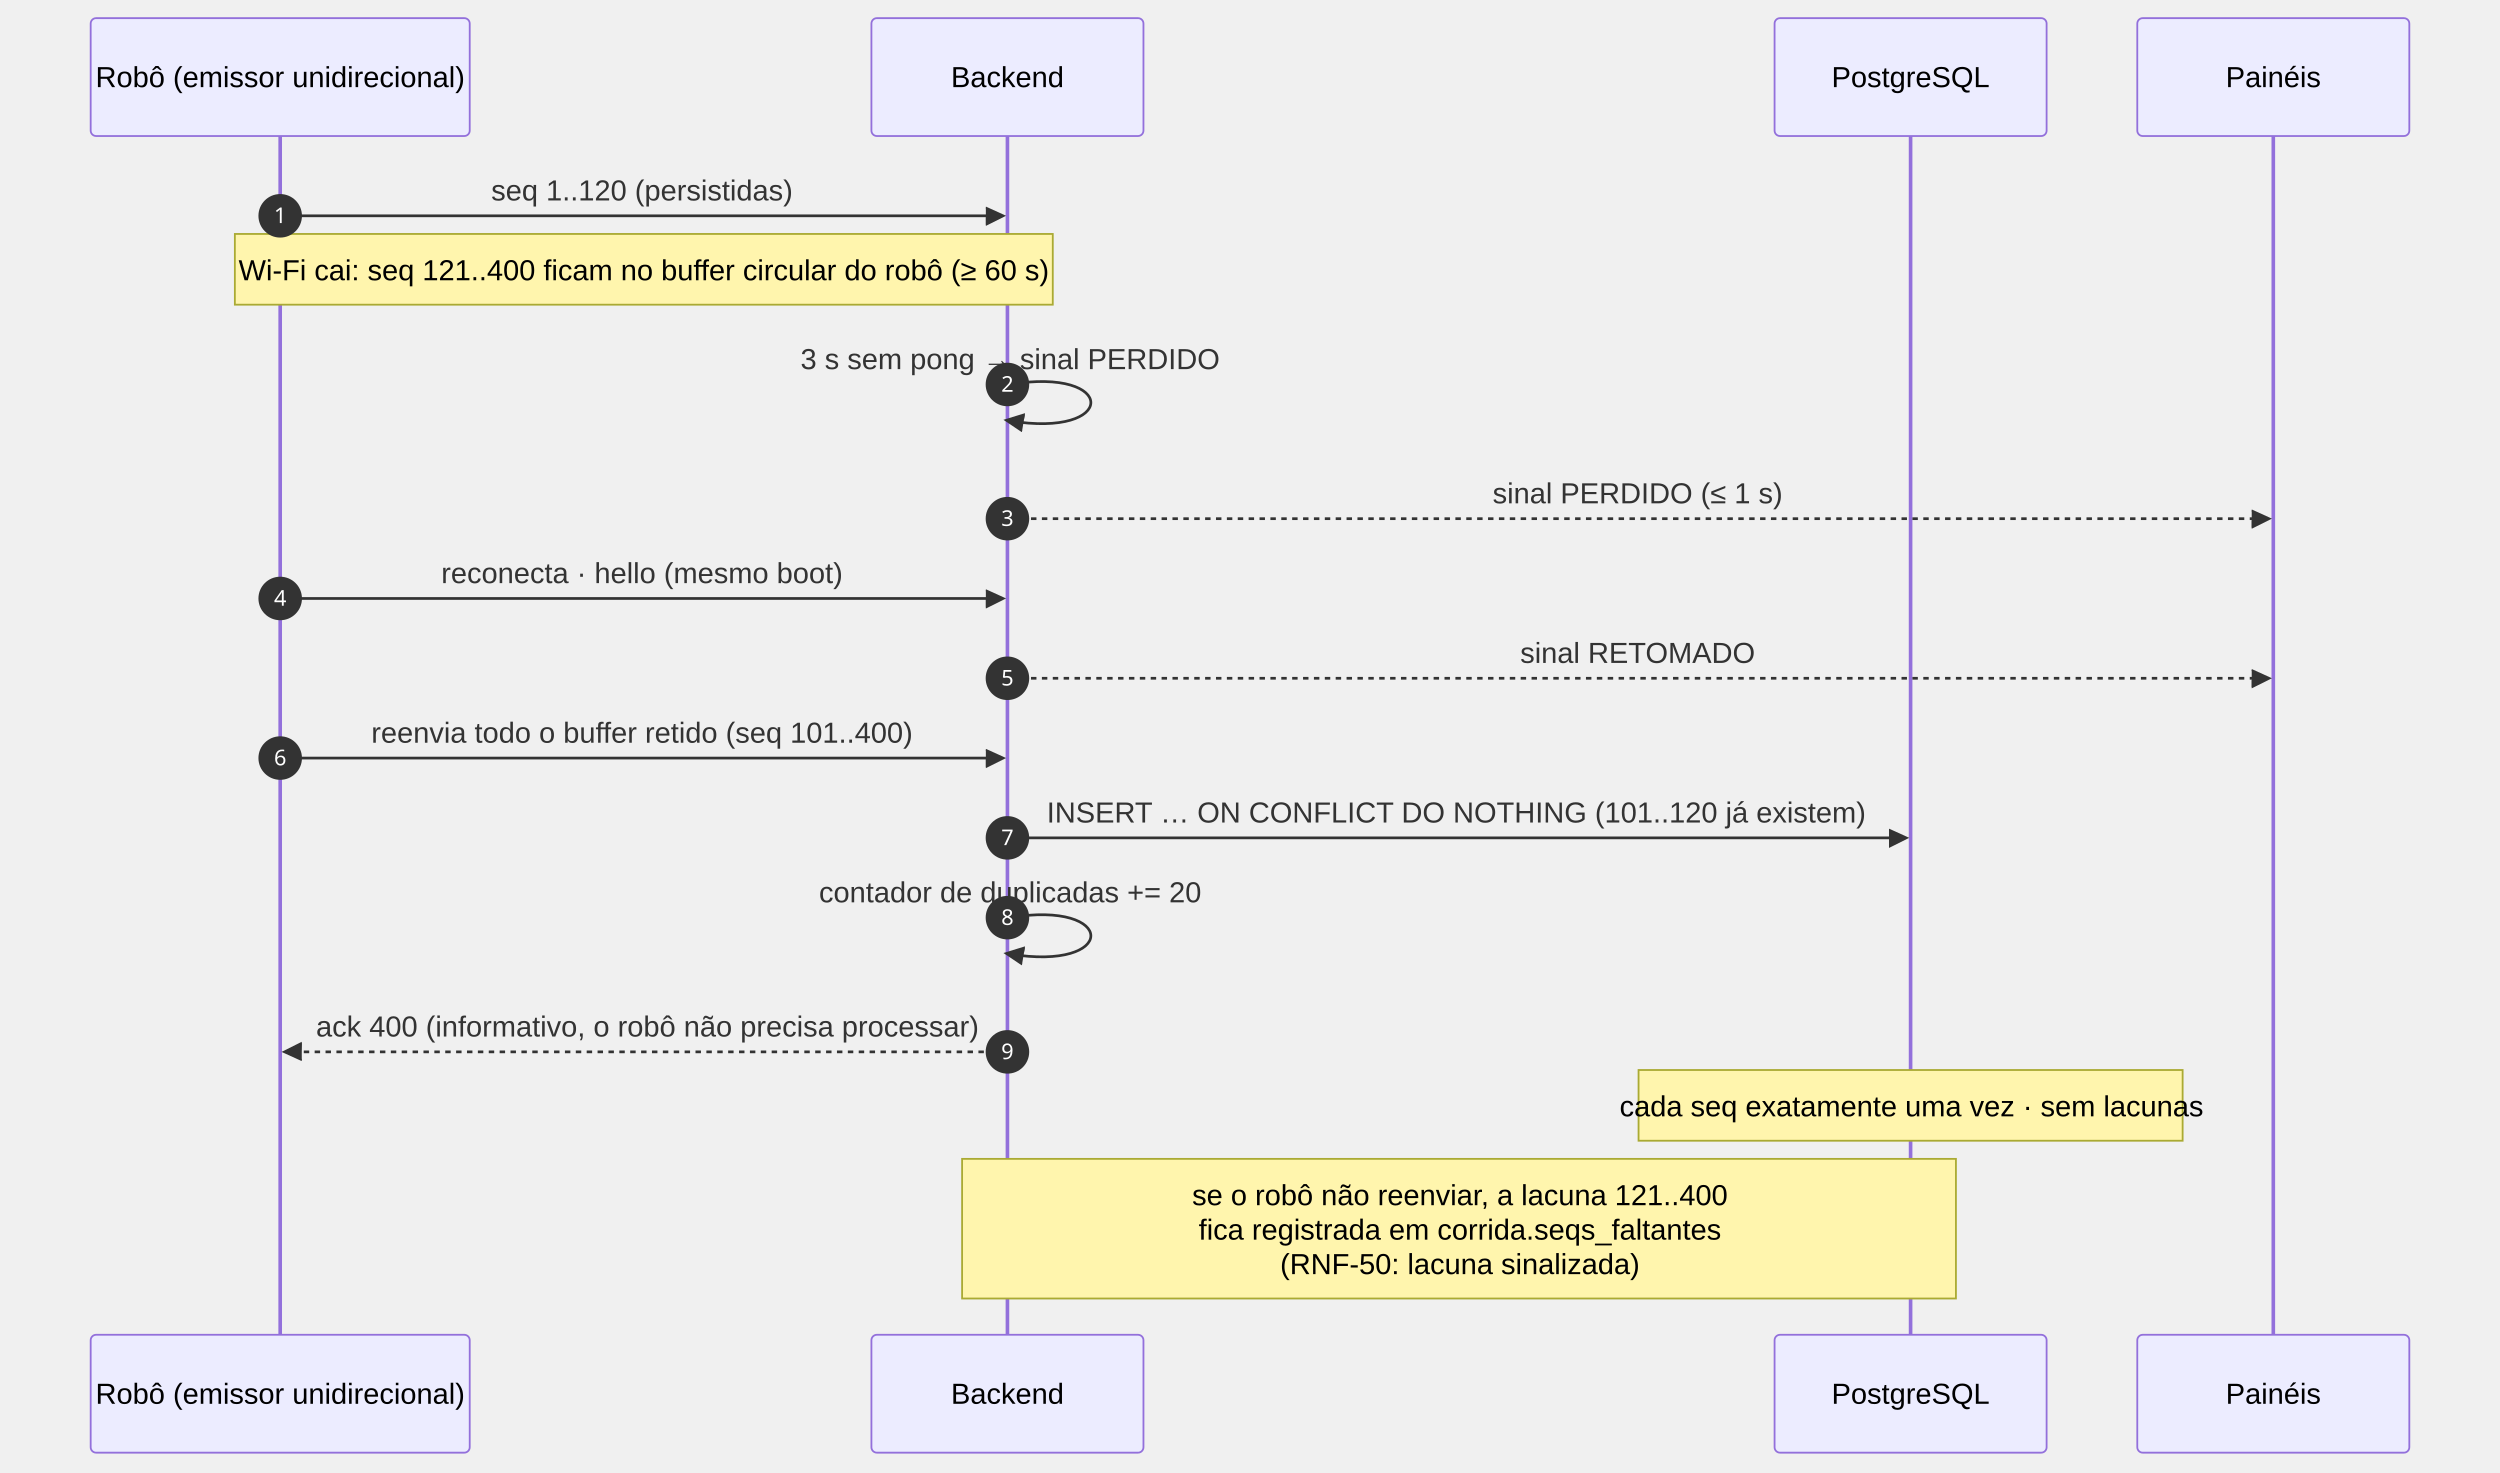
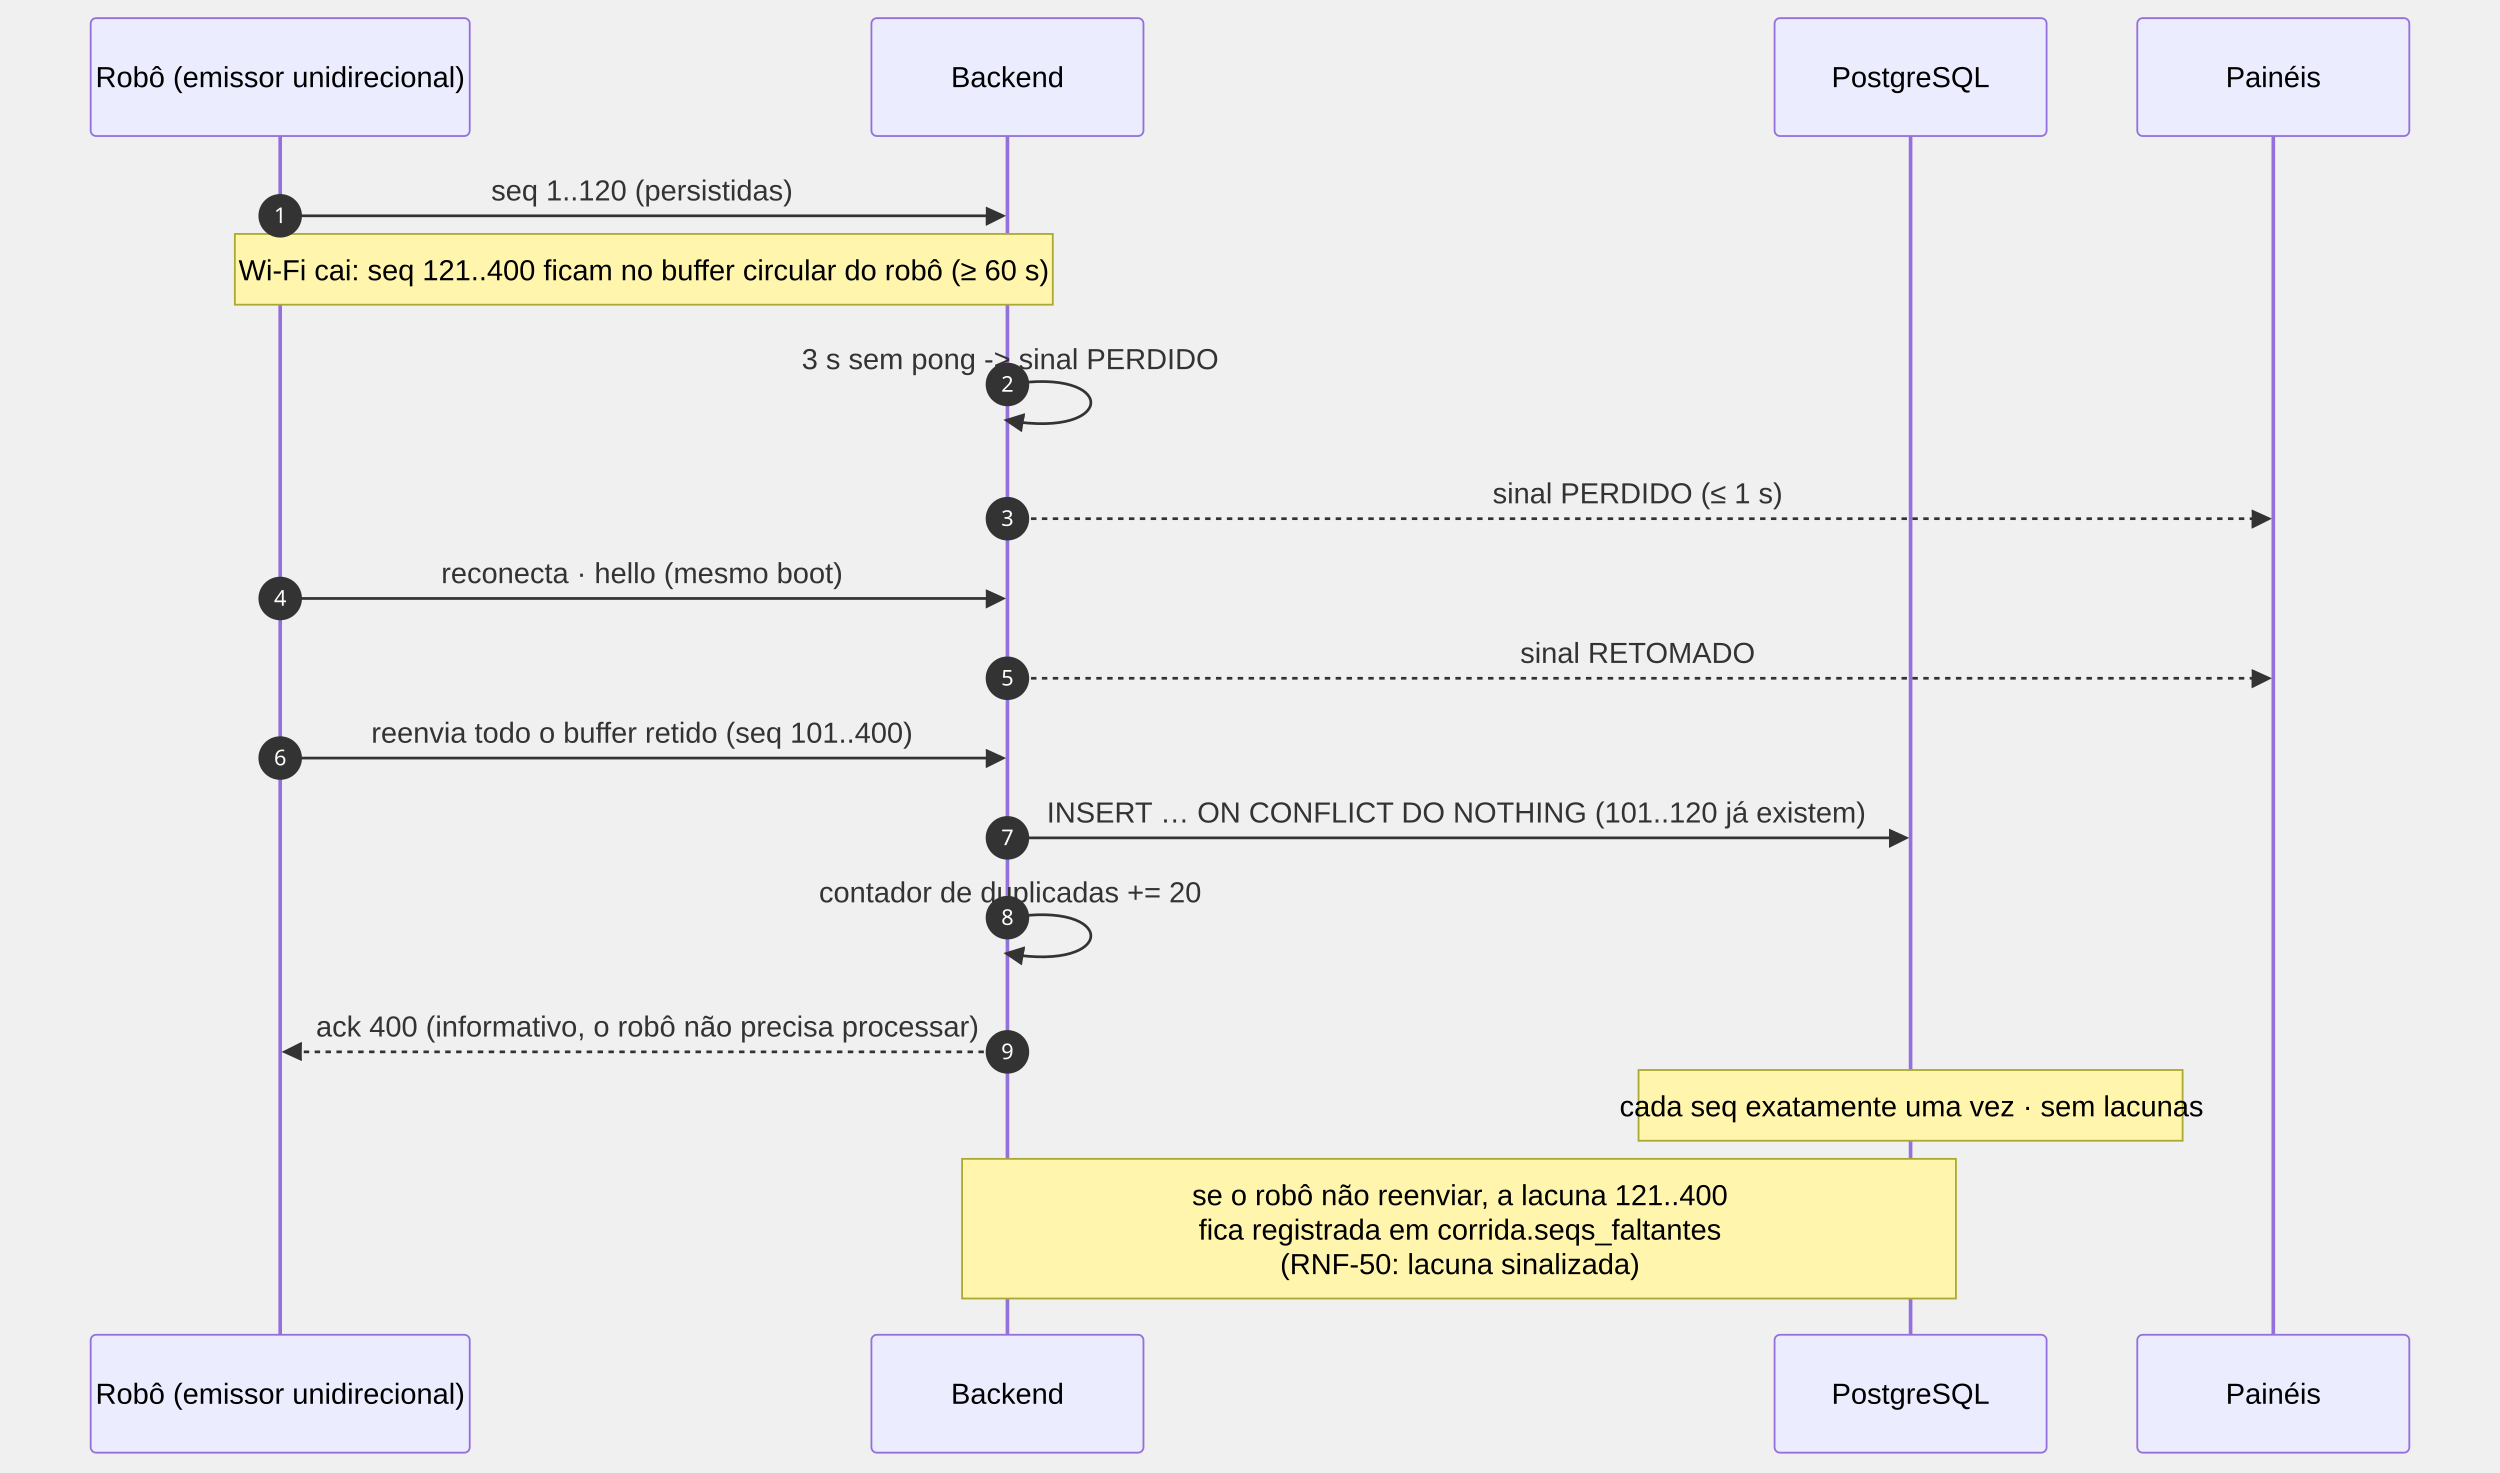
<svg xmlns="http://www.w3.org/2000/svg" id="my-svg" width="100%" style="max-width: 1378.5px; background-color: white;" viewBox="-50 -10 1378.5 812" role="graphics-document document" aria-roledescription="sequence">
  <g>
    <rect x="1128.5" y="726" fill="#eaeaea" stroke="#666" width="150" height="65" name="P" rx="3" ry="3" class="actor actor-bottom" />
    <text x="1203.5" y="758.5" dominant-baseline="central" alignment-baseline="central" class="actor actor-box" style="text-anchor: middle; font-size: 16px; font-weight: 400;">
      <tspan x="1203.5" dy="0">Painéis</tspan>
    </text>
  </g>
  <g>
    <rect x="928.5" y="726" fill="#eaeaea" stroke="#666" width="150" height="65" name="DB" rx="3" ry="3" class="actor actor-bottom" />
    <text x="1003.5" y="758.5" dominant-baseline="central" alignment-baseline="central" class="actor actor-box" style="text-anchor: middle; font-size: 16px; font-weight: 400;">
      <tspan x="1003.5" dy="0">PostgreSQL</tspan>
    </text>
  </g>
  <g>
    <rect x="430.5" y="726" fill="#eaeaea" stroke="#666" width="150" height="65" name="B" rx="3" ry="3" class="actor actor-bottom" />
    <text x="505.5" y="758.5" dominant-baseline="central" alignment-baseline="central" class="actor actor-box" style="text-anchor: middle; font-size: 16px; font-weight: 400;">
      <tspan x="505.5" dy="0">Backend</tspan>
    </text>
  </g>
  <g>
    <rect x="0" y="726" fill="#eaeaea" stroke="#666" width="209" height="65" name="R" rx="3" ry="3" class="actor actor-bottom" />
    <text x="104.5" y="758.5" dominant-baseline="central" alignment-baseline="central" class="actor actor-box" style="text-anchor: middle; font-size: 16px; font-weight: 400;">
      <tspan x="104.5" dy="0">Robô (emissor unidirecional)</tspan>
    </text>
  </g>
  <g>
    <line id="actor3" x1="1203.5" y1="65" x2="1203.5" y2="726" class="actor-line 200" stroke-width="0.5px" stroke="#999" name="P" data-et="life-line" data-id="P" />
    <g id="root-3" data-et="participant" data-type="participant" data-id="P">
      <rect x="1128.5" y="0" fill="#eaeaea" stroke="#666" width="150" height="65" name="P" rx="3" ry="3" class="actor actor-top" />
      <text x="1203.5" y="32.5" dominant-baseline="central" alignment-baseline="central" class="actor actor-box" style="text-anchor: middle; font-size: 16px; font-weight: 400;">
        <tspan x="1203.5" dy="0">Painéis</tspan>
      </text>
    </g>
  </g>
  <g>
    <line id="actor2" x1="1003.5" y1="65" x2="1003.5" y2="726" class="actor-line 200" stroke-width="0.5px" stroke="#999" name="DB" data-et="life-line" data-id="DB" />
    <g id="root-2" data-et="participant" data-type="participant" data-id="DB">
      <rect x="928.5" y="0" fill="#eaeaea" stroke="#666" width="150" height="65" name="DB" rx="3" ry="3" class="actor actor-top" />
      <text x="1003.5" y="32.5" dominant-baseline="central" alignment-baseline="central" class="actor actor-box" style="text-anchor: middle; font-size: 16px; font-weight: 400;">
        <tspan x="1003.5" dy="0">PostgreSQL</tspan>
      </text>
    </g>
  </g>
  <g>
    <line id="actor1" x1="505.5" y1="65" x2="505.5" y2="726" class="actor-line 200" stroke-width="0.5px" stroke="#999" name="B" data-et="life-line" data-id="B" />
    <g id="root-1" data-et="participant" data-type="participant" data-id="B">
      <rect x="430.5" y="0" fill="#eaeaea" stroke="#666" width="150" height="65" name="B" rx="3" ry="3" class="actor actor-top" />
      <text x="505.5" y="32.5" dominant-baseline="central" alignment-baseline="central" class="actor actor-box" style="text-anchor: middle; font-size: 16px; font-weight: 400;">
        <tspan x="505.5" dy="0">Backend</tspan>
      </text>
    </g>
  </g>
  <g>
    <line id="actor0" x1="104.5" y1="65" x2="104.5" y2="726" class="actor-line 200" stroke-width="0.5px" stroke="#999" name="R" data-et="life-line" data-id="R" />
    <g id="root-0" data-et="participant" data-type="participant" data-id="R">
      <rect x="0" y="0" fill="#eaeaea" stroke="#666" width="209" height="65" name="R" rx="3" ry="3" class="actor actor-top" />
      <text x="104.5" y="32.5" dominant-baseline="central" alignment-baseline="central" class="actor actor-box" style="text-anchor: middle; font-size: 16px; font-weight: 400;">
        <tspan x="104.5" dy="0">Robô (emissor unidirecional)</tspan>
      </text>
    </g>
  </g>
  <style>#my-svg{font-family:"trebuchet ms",verdana,arial,sans-serif;font-size:16px;fill:#333;}@keyframes edge-animation-frame{from{stroke-dashoffset:0;}}@keyframes dash{to{stroke-dashoffset:0;}}#my-svg .edge-animation-slow{stroke-dasharray:9,5!important;stroke-dashoffset:900;animation:dash 50s linear infinite;stroke-linecap:round;}#my-svg .edge-animation-fast{stroke-dasharray:9,5!important;stroke-dashoffset:900;animation:dash 20s linear infinite;stroke-linecap:round;}#my-svg .error-icon{fill:#552222;}#my-svg .error-text{fill:#552222;stroke:#552222;}#my-svg .edge-thickness-normal{stroke-width:1px;}#my-svg .edge-thickness-thick{stroke-width:3.5px;}#my-svg .edge-pattern-solid{stroke-dasharray:0;}#my-svg .edge-thickness-invisible{stroke-width:0;fill:none;}#my-svg .edge-pattern-dashed{stroke-dasharray:3;}#my-svg .edge-pattern-dotted{stroke-dasharray:2;}#my-svg .marker{fill:#333333;stroke:#333333;}#my-svg .marker.cross{stroke:#333333;}#my-svg svg{font-family:"trebuchet ms",verdana,arial,sans-serif;font-size:16px;}#my-svg p{margin:0;}#my-svg .actor{stroke:#9370DB;fill:#ECECFF;stroke-width:1;}#my-svg rect.actor.outer-path[data-look="neo"]{filter:drop-shadow(1px 2px 2px rgba(185, 185, 185, 1));}#my-svg rect.note[data-look="neo"]{stroke:#aaaa33;fill:#fff5ad;filter:drop-shadow(1px 2px 2px rgba(185, 185, 185, 1));}#my-svg text.actor&gt;tspan{fill:black;stroke:none;}#my-svg .actor-line{stroke:#9370DB;}#my-svg .innerArc{stroke-width:1.5;stroke-dasharray:none;}#my-svg .messageLine0{stroke-width:1.5;stroke-dasharray:none;stroke:#333;}#my-svg .messageLine1{stroke-width:1.5;stroke-dasharray:2,2;stroke:#333;}#my-svg [id$="-arrowhead"] path{fill:#333;stroke:#333;}#my-svg .sequenceNumber{fill:white;}#my-svg [id$="-sequencenumber"]{fill:#333;}#my-svg [id$="-crosshead"] path{fill:#333;stroke:#333;}#my-svg .messageText{fill:#333;stroke:none;}#my-svg .labelBox{stroke:#9370DB;fill:#ECECFF;filter:none;}#my-svg .labelText,#my-svg .labelText&gt;tspan{fill:black;stroke:none;}#my-svg .loopText,#my-svg .loopText&gt;tspan{fill:black;stroke:none;}#my-svg .sectionTitle,#my-svg .sectionTitle&gt;tspan{fill:black;stroke:none;}#my-svg .loopLine{stroke-width:2px;stroke-dasharray:2,2;stroke:#9370DB;fill:#9370DB;}#my-svg .note{stroke:#aaaa33;fill:#fff5ad;}#my-svg .noteText,#my-svg .noteText&gt;tspan{fill:black;stroke:none;font-weight:normal;}#my-svg .activation0{fill:#f4f4f4;stroke:#666;}#my-svg .activation1{fill:#f4f4f4;stroke:#666;}#my-svg .activation2{fill:#f4f4f4;stroke:#666;}#my-svg .actorPopupMenu{position:absolute;}#my-svg .actorPopupMenuPanel{position:absolute;fill:#ECECFF;box-shadow:0px 8px 16px 0px rgba(0,0,0,0.2);filter:drop-shadow(3px 5px 2px rgb(0 0 0 / 0.4));}#my-svg .actor-man circle,#my-svg line{fill:#ECECFF;stroke-width:2px;}#my-svg g rect.rect{filter:drop-shadow(1px 2px 2px rgba(185, 185, 185, 1));stroke:#9370DB;}#my-svg .node .neo-node{stroke:#9370DB;}#my-svg [data-look="neo"].node rect,#my-svg [data-look="neo"].cluster rect,#my-svg [data-look="neo"].node polygon{stroke:#9370DB;filter:drop-shadow(1px 2px 2px rgba(185, 185, 185, 1));}#my-svg [data-look="neo"].swimlane.cluster rect{filter:none;}#my-svg [data-look="neo"].node path{stroke:#9370DB;stroke-width:1px;}#my-svg [data-look="neo"].node .outer-path{filter:drop-shadow(1px 2px 2px rgba(185, 185, 185, 1));}#my-svg [data-look="neo"].node .neo-line path{stroke:#9370DB;filter:none;}#my-svg [data-look="neo"].node circle{stroke:#9370DB;filter:drop-shadow(1px 2px 2px rgba(185, 185, 185, 1));}#my-svg [data-look="neo"].node circle .state-start{fill:#000000;}#my-svg [data-look="neo"].icon-shape .icon{fill:#9370DB;filter:drop-shadow(1px 2px 2px rgba(185, 185, 185, 1));}#my-svg [data-look="neo"].icon-shape .icon-neo path{stroke:#9370DB;filter:drop-shadow(1px 2px 2px rgba(185, 185, 185, 1));}#my-svg :root{--mermaid-font-family:"trebuchet ms",verdana,arial,sans-serif;}</style>
  <g />
  <defs>
    <symbol id="my-svg-computer" width="24" height="24">
      <path transform="scale(.5)" d="M2 2v13h20v-13h-20zm18 11h-16v-9h16v9zm-10.228 6l.466-1h3.524l.467 1h-4.457zm14.228 3h-24l2-6h2.104l-1.33 4h18.45l-1.297-4h2.073l2 6zm-5-10h-14v-7h14v7z" />
    </symbol>
  </defs>
  <defs>
    <symbol id="my-svg-database" fill-rule="evenodd" clip-rule="evenodd">
      <path transform="scale(.5)" d="M12.258.001l.256.004.255.005.253.008.251.01.249.012.247.015.246.016.242.019.241.02.239.023.236.024.233.027.231.028.229.031.225.032.223.034.22.036.217.038.214.04.211.041.208.043.205.045.201.046.198.048.194.05.191.051.187.053.183.054.18.056.175.057.172.059.168.06.163.061.16.063.155.064.15.066.074.033.073.033.071.034.07.034.069.035.068.035.067.035.066.035.064.036.064.036.062.036.06.036.06.037.058.037.058.037.055.038.055.038.053.038.052.038.051.039.05.039.048.039.047.039.045.04.044.04.043.04.041.04.04.041.039.041.037.041.036.041.034.041.033.042.032.042.03.042.029.042.027.042.026.043.024.043.023.043.021.043.02.043.018.044.017.043.015.044.013.044.012.044.011.045.009.044.007.045.006.045.004.045.002.045.001.045v17l-.001.045-.002.045-.004.045-.006.045-.007.045-.009.044-.011.045-.012.044-.013.044-.015.044-.017.043-.018.044-.02.043-.021.043-.023.043-.024.043-.026.043-.027.042-.029.042-.03.042-.032.042-.033.042-.034.041-.036.041-.037.041-.039.041-.04.041-.041.04-.043.04-.044.04-.045.04-.047.039-.048.039-.05.039-.051.039-.052.038-.053.038-.055.038-.055.038-.058.037-.058.037-.06.037-.06.036-.062.036-.064.036-.064.036-.066.035-.067.035-.068.035-.069.035-.07.034-.071.034-.073.033-.074.033-.15.066-.155.064-.16.063-.163.061-.168.06-.172.059-.175.057-.18.056-.183.054-.187.053-.191.051-.194.05-.198.048-.201.046-.205.045-.208.043-.211.041-.214.04-.217.038-.22.036-.223.034-.225.032-.229.031-.231.028-.233.027-.236.024-.239.023-.241.02-.242.019-.246.016-.247.015-.249.012-.251.01-.253.008-.255.005-.256.004-.258.001-.258-.001-.256-.004-.255-.005-.253-.008-.251-.01-.249-.012-.247-.015-.245-.016-.243-.019-.241-.02-.238-.023-.236-.024-.234-.027-.231-.028-.228-.031-.226-.032-.223-.034-.22-.036-.217-.038-.214-.04-.211-.041-.208-.043-.204-.045-.201-.046-.198-.048-.195-.05-.19-.051-.187-.053-.184-.054-.179-.056-.176-.057-.172-.059-.167-.06-.164-.061-.159-.063-.155-.064-.151-.066-.074-.033-.072-.033-.072-.034-.07-.034-.069-.035-.068-.035-.067-.035-.066-.035-.064-.036-.063-.036-.062-.036-.061-.036-.06-.037-.058-.037-.057-.037-.056-.038-.055-.038-.053-.038-.052-.038-.051-.039-.049-.039-.049-.039-.046-.039-.046-.04-.044-.04-.043-.04-.041-.04-.04-.041-.039-.041-.037-.041-.036-.041-.034-.041-.033-.042-.032-.042-.03-.042-.029-.042-.027-.042-.026-.043-.024-.043-.023-.043-.021-.043-.02-.043-.018-.044-.017-.043-.015-.044-.013-.044-.012-.044-.011-.045-.009-.044-.007-.045-.006-.045-.004-.045-.002-.045-.001-.045v-17l.001-.045.002-.045.004-.045.006-.045.007-.045.009-.044.011-.045.012-.044.013-.044.015-.044.017-.043.018-.044.02-.043.021-.043.023-.043.024-.043.026-.043.027-.042.029-.042.03-.042.032-.042.033-.042.034-.041.036-.041.037-.041.039-.041.04-.041.041-.04.043-.04.044-.04.046-.04.046-.039.049-.039.049-.039.051-.039.052-.038.053-.038.055-.038.056-.038.057-.037.058-.037.06-.037.061-.036.062-.036.063-.036.064-.036.066-.035.067-.035.068-.035.069-.035.07-.034.072-.034.072-.033.074-.033.151-.066.155-.064.159-.063.164-.061.167-.06.172-.059.176-.057.179-.056.184-.054.187-.053.19-.051.195-.05.198-.048.201-.046.204-.045.208-.043.211-.041.214-.04.217-.038.22-.036.223-.034.226-.032.228-.031.231-.028.234-.027.236-.024.238-.023.241-.02.243-.019.245-.016.247-.015.249-.012.251-.01.253-.008.255-.005.256-.004.258-.001.258.001zm-9.258 20.499v.01l.001.021.003.021.004.022.005.021.006.022.007.022.009.023.01.022.011.023.012.023.013.023.015.023.016.024.017.023.018.024.019.024.021.024.022.025.023.024.024.025.052.049.056.05.061.051.066.051.07.051.075.051.079.052.084.052.088.052.092.052.097.052.102.051.105.052.11.052.114.051.119.051.123.051.127.05.131.05.135.05.139.048.144.049.147.047.152.047.155.047.16.045.163.045.167.043.171.043.176.041.178.041.183.039.187.039.19.037.194.035.197.035.202.033.204.031.209.03.212.029.216.027.219.025.222.024.226.021.23.02.233.018.236.016.24.015.243.012.246.01.249.008.253.005.256.004.259.001.26-.001.257-.004.254-.005.25-.008.247-.011.244-.012.241-.014.237-.016.233-.018.231-.021.226-.021.224-.024.22-.026.216-.027.212-.028.21-.031.205-.031.202-.034.198-.034.194-.036.191-.037.187-.039.183-.04.179-.04.175-.042.172-.043.168-.044.163-.045.16-.046.155-.046.152-.047.148-.048.143-.049.139-.049.136-.05.131-.05.126-.05.123-.051.118-.052.114-.051.11-.052.106-.052.101-.052.096-.052.092-.052.088-.053.083-.051.079-.052.074-.052.07-.051.065-.051.06-.051.056-.05.051-.05.023-.024.023-.025.021-.024.02-.024.019-.024.018-.024.017-.024.015-.023.014-.024.013-.023.012-.023.01-.023.01-.022.008-.022.006-.022.006-.022.004-.022.004-.021.001-.021.001-.021v-4.127l-.077.055-.08.053-.083.054-.085.053-.087.052-.09.052-.093.051-.095.05-.097.05-.1.049-.102.049-.105.048-.106.047-.109.047-.111.046-.114.045-.115.045-.118.044-.12.043-.122.042-.124.042-.126.041-.128.04-.13.04-.132.038-.134.038-.135.037-.138.037-.139.035-.142.035-.143.034-.144.033-.147.032-.148.031-.15.03-.151.03-.153.029-.154.027-.156.027-.158.026-.159.025-.161.024-.162.023-.163.022-.165.021-.166.02-.167.019-.169.018-.169.017-.171.016-.173.015-.173.014-.175.013-.175.012-.177.011-.178.01-.179.008-.179.008-.181.006-.182.005-.182.004-.184.003-.184.002h-.37l-.184-.002-.184-.003-.182-.004-.182-.005-.181-.006-.179-.008-.179-.008-.178-.01-.176-.011-.176-.012-.175-.013-.173-.014-.172-.015-.171-.016-.17-.017-.169-.018-.167-.019-.166-.02-.165-.021-.163-.022-.162-.023-.161-.024-.159-.025-.157-.026-.156-.027-.155-.027-.153-.029-.151-.03-.15-.03-.148-.031-.146-.032-.145-.033-.143-.034-.141-.035-.14-.035-.137-.037-.136-.037-.134-.038-.132-.038-.13-.04-.128-.04-.126-.041-.124-.042-.122-.042-.12-.044-.117-.043-.116-.045-.113-.045-.112-.046-.109-.047-.106-.047-.105-.048-.102-.049-.1-.049-.097-.05-.095-.05-.093-.052-.09-.051-.087-.052-.085-.053-.083-.054-.08-.054-.077-.054v4.127zm0-5.654v.011l.001.021.003.021.004.021.005.022.006.022.007.022.009.022.01.022.011.023.012.023.013.023.015.024.016.023.017.024.018.024.019.024.021.024.022.024.023.025.024.024.052.05.056.05.061.05.066.051.07.051.075.052.079.051.084.052.088.052.092.052.097.052.102.052.105.052.11.051.114.051.119.052.123.05.127.051.131.05.135.049.139.049.144.048.147.048.152.047.155.046.16.045.163.045.167.044.171.042.176.042.178.04.183.04.187.038.19.037.194.036.197.034.202.033.204.032.209.03.212.028.216.027.219.025.222.024.226.022.23.02.233.018.236.016.24.014.243.012.246.01.249.008.253.006.256.003.259.001.26-.001.257-.003.254-.006.25-.008.247-.01.244-.012.241-.015.237-.016.233-.018.231-.02.226-.022.224-.024.22-.025.216-.027.212-.029.21-.03.205-.032.202-.033.198-.035.194-.036.191-.037.187-.039.183-.039.179-.041.175-.042.172-.043.168-.044.163-.045.16-.045.155-.047.152-.047.148-.048.143-.048.139-.05.136-.049.131-.05.126-.051.123-.051.118-.051.114-.052.11-.052.106-.052.101-.052.096-.052.092-.052.088-.052.083-.052.079-.052.074-.051.07-.052.065-.051.06-.05.056-.051.051-.049.023-.025.023-.024.021-.025.02-.024.019-.024.018-.024.017-.024.015-.023.014-.023.013-.024.012-.022.01-.023.01-.023.008-.022.006-.022.006-.022.004-.021.004-.022.001-.021.001-.021v-4.139l-.077.054-.08.054-.083.054-.085.052-.087.053-.09.051-.093.051-.095.051-.097.05-.1.049-.102.049-.105.048-.106.047-.109.047-.111.046-.114.045-.115.044-.118.044-.12.044-.122.042-.124.042-.126.041-.128.04-.13.039-.132.039-.134.038-.135.037-.138.036-.139.036-.142.035-.143.033-.144.033-.147.033-.148.031-.15.03-.151.03-.153.028-.154.028-.156.027-.158.026-.159.025-.161.024-.162.023-.163.022-.165.021-.166.02-.167.019-.169.018-.169.017-.171.016-.173.015-.173.014-.175.013-.175.012-.177.011-.178.009-.179.009-.179.007-.181.007-.182.005-.182.004-.184.003-.184.002h-.37l-.184-.002-.184-.003-.182-.004-.182-.005-.181-.007-.179-.007-.179-.009-.178-.009-.176-.011-.176-.012-.175-.013-.173-.014-.172-.015-.171-.016-.17-.017-.169-.018-.167-.019-.166-.02-.165-.021-.163-.022-.162-.023-.161-.024-.159-.025-.157-.026-.156-.027-.155-.028-.153-.028-.151-.03-.15-.03-.148-.031-.146-.033-.145-.033-.143-.033-.141-.035-.14-.036-.137-.036-.136-.037-.134-.038-.132-.039-.13-.039-.128-.04-.126-.041-.124-.042-.122-.043-.12-.043-.117-.044-.116-.044-.113-.046-.112-.046-.109-.046-.106-.047-.105-.048-.102-.049-.1-.049-.097-.05-.095-.051-.093-.051-.09-.051-.087-.053-.085-.052-.083-.054-.08-.054-.077-.054v4.139zm0-5.666v.011l.001.02.003.022.004.021.005.022.006.021.007.022.009.023.01.022.011.023.012.023.013.023.015.023.016.024.017.024.018.023.019.024.021.025.022.024.023.024.024.025.052.05.056.05.061.05.066.051.07.051.075.052.079.051.084.052.088.052.092.052.097.052.102.052.105.051.11.052.114.051.119.051.123.051.127.05.131.05.135.05.139.049.144.048.147.048.152.047.155.046.16.045.163.045.167.043.171.043.176.042.178.04.183.04.187.038.19.037.194.036.197.034.202.033.204.032.209.03.212.028.216.027.219.025.222.024.226.021.23.02.233.018.236.017.24.014.243.012.246.01.249.008.253.006.256.003.259.001.26-.001.257-.003.254-.006.25-.008.247-.01.244-.013.241-.014.237-.016.233-.018.231-.02.226-.022.224-.024.22-.025.216-.027.212-.029.21-.03.205-.032.202-.033.198-.035.194-.036.191-.037.187-.039.183-.039.179-.041.175-.042.172-.043.168-.044.163-.045.16-.045.155-.047.152-.047.148-.048.143-.049.139-.049.136-.049.131-.051.126-.05.123-.051.118-.052.114-.051.11-.052.106-.052.101-.052.096-.052.092-.052.088-.052.083-.052.079-.052.074-.052.07-.051.065-.051.06-.051.056-.05.051-.049.023-.025.023-.025.021-.024.02-.024.019-.024.018-.024.017-.024.015-.023.014-.024.013-.023.012-.023.01-.022.01-.023.008-.022.006-.022.006-.022.004-.022.004-.021.001-.021.001-.021v-4.153l-.077.054-.08.054-.083.053-.085.053-.087.053-.09.051-.093.051-.095.051-.097.05-.1.049-.102.048-.105.048-.106.048-.109.046-.111.046-.114.046-.115.044-.118.044-.12.043-.122.043-.124.042-.126.041-.128.04-.13.039-.132.039-.134.038-.135.037-.138.036-.139.036-.142.034-.143.034-.144.033-.147.032-.148.032-.15.03-.151.03-.153.028-.154.028-.156.027-.158.026-.159.024-.161.024-.162.023-.163.023-.165.021-.166.02-.167.019-.169.018-.169.017-.171.016-.173.015-.173.014-.175.013-.175.012-.177.01-.178.01-.179.009-.179.007-.181.006-.182.006-.182.004-.184.003-.184.001-.185.001-.185-.001-.184-.001-.184-.003-.182-.004-.182-.006-.181-.006-.179-.007-.179-.009-.178-.01-.176-.01-.176-.012-.175-.013-.173-.014-.172-.015-.171-.016-.17-.017-.169-.018-.167-.019-.166-.02-.165-.021-.163-.023-.162-.023-.161-.024-.159-.024-.157-.026-.156-.027-.155-.028-.153-.028-.151-.03-.15-.03-.148-.032-.146-.032-.145-.033-.143-.034-.141-.034-.14-.036-.137-.036-.136-.037-.134-.038-.132-.039-.13-.039-.128-.041-.126-.041-.124-.041-.122-.043-.12-.043-.117-.044-.116-.044-.113-.046-.112-.046-.109-.046-.106-.048-.105-.048-.102-.048-.1-.05-.097-.049-.095-.051-.093-.051-.09-.052-.087-.052-.085-.053-.083-.053-.08-.054-.077-.054v4.153zm8.74-8.179l-.257.004-.254.005-.25.008-.247.011-.244.012-.241.014-.237.016-.233.018-.231.021-.226.022-.224.023-.22.026-.216.027-.212.028-.21.031-.205.032-.202.033-.198.034-.194.036-.191.038-.187.038-.183.04-.179.041-.175.042-.172.043-.168.043-.163.045-.16.046-.155.046-.152.048-.148.048-.143.048-.139.049-.136.05-.131.05-.126.051-.123.051-.118.051-.114.052-.11.052-.106.052-.101.052-.096.052-.092.052-.088.052-.083.052-.079.052-.074.051-.07.052-.065.051-.06.05-.056.05-.051.05-.023.025-.023.024-.021.024-.02.025-.019.024-.018.024-.017.023-.015.024-.014.023-.013.023-.012.023-.01.023-.01.022-.008.022-.006.023-.006.021-.004.022-.004.021-.001.021-.001.021.001.021.001.021.004.021.004.022.006.021.006.023.008.022.01.022.01.023.012.023.013.023.014.023.015.024.017.023.018.024.019.024.02.025.021.024.023.024.023.025.051.05.056.05.06.05.065.051.07.052.074.051.079.052.083.052.088.052.092.052.096.052.101.052.106.052.11.052.114.052.118.051.123.051.126.051.131.05.136.05.139.049.143.048.148.048.152.048.155.046.16.046.163.045.168.043.172.043.175.042.179.041.183.04.187.038.191.038.194.036.198.034.202.033.205.032.21.031.212.028.216.027.22.026.224.023.226.022.231.021.233.018.237.016.241.014.244.012.247.011.25.008.254.005.257.004.26.001.26-.001.257-.004.254-.005.25-.008.247-.011.244-.012.241-.014.237-.016.233-.018.231-.021.226-.022.224-.023.22-.026.216-.027.212-.028.21-.031.205-.032.202-.033.198-.034.194-.036.191-.038.187-.038.183-.04.179-.041.175-.042.172-.043.168-.043.163-.045.16-.046.155-.046.152-.048.148-.048.143-.048.139-.049.136-.05.131-.05.126-.051.123-.051.118-.051.114-.052.11-.052.106-.052.101-.052.096-.052.092-.052.088-.052.083-.052.079-.052.074-.051.07-.052.065-.051.06-.05.056-.05.051-.05.023-.025.023-.024.021-.024.02-.025.019-.024.018-.024.017-.023.015-.024.014-.023.013-.023.012-.023.01-.023.01-.022.008-.022.006-.023.006-.021.004-.022.004-.021.001-.021.001-.021-.001-.021-.001-.021-.004-.021-.004-.022-.006-.021-.006-.023-.008-.022-.01-.022-.01-.023-.012-.023-.013-.023-.014-.023-.015-.024-.017-.023-.018-.024-.019-.024-.02-.025-.021-.024-.023-.024-.023-.025-.051-.05-.056-.05-.06-.05-.065-.051-.07-.052-.074-.051-.079-.052-.083-.052-.088-.052-.092-.052-.096-.052-.101-.052-.106-.052-.11-.052-.114-.052-.118-.051-.123-.051-.126-.051-.131-.05-.136-.05-.139-.049-.143-.048-.148-.048-.152-.048-.155-.046-.16-.046-.163-.045-.168-.043-.172-.043-.175-.042-.179-.041-.183-.04-.187-.038-.191-.038-.194-.036-.198-.034-.202-.033-.205-.032-.21-.031-.212-.028-.216-.027-.22-.026-.224-.023-.226-.022-.231-.021-.233-.018-.237-.016-.241-.014-.244-.012-.247-.011-.25-.008-.254-.005-.257-.004-.26-.001-.26.001z" />
    </symbol>
  </defs>
  <defs>
    <symbol id="my-svg-clock" width="24" height="24">
      <path transform="scale(.5)" d="M12 2c5.514 0 10 4.486 10 10s-4.486 10-10 10-10-4.486-10-10 4.486-10 10-10zm0-2c-6.627 0-12 5.373-12 12s5.373 12 12 12 12-5.373 12-12-5.373-12-12-12zm5.848 12.459c.202.038.202.333.001.372-1.907.361-6.045 1.111-6.547 1.111-.719 0-1.301-.582-1.301-1.301 0-.512.77-5.447 1.125-7.445.034-.192.312-.181.343.014l.985 6.238 5.394 1.011z" />
    </symbol>
  </defs>
  <defs>
    <marker id="my-svg-arrowhead" refX="7.9" refY="5" markerUnits="userSpaceOnUse" markerWidth="12" markerHeight="12" orient="auto-start-reverse">
      <path d="M -1 0 L 10 5 L 0 10 z" />
    </marker>
  </defs>
  <defs>
    <marker id="my-svg-crosshead" markerWidth="15" markerHeight="8" orient="auto" refX="4" refY="4.5">
      <path fill="none" stroke="#000000" stroke-width="1pt" d="M 1,2 L 6,7 M 6,2 L 1,7" style="stroke-dasharray: 0, 0;" />
    </marker>
  </defs>
  <defs>
    <marker id="my-svg-filled-head" refX="15.5" refY="7" markerWidth="20" markerHeight="28" orient="auto">
      <path d="M 18,7 L9,13 L14,7 L9,1 Z" />
    </marker>
  </defs>
  <defs>
    <marker id="my-svg-sequencenumber" refX="15" refY="15" markerWidth="60" markerHeight="40" orient="auto">
      <circle cx="15" cy="15" r="6" />
    </marker>
  </defs>
  <defs>
    <marker id="my-svg-solidTopArrowHead" refX="7.9" refY="7.25" markerUnits="userSpaceOnUse" markerWidth="12" markerHeight="12" orient="auto-start-reverse">
      <path d="M 0 0 L 10 8 L 0 8 z" />
    </marker>
  </defs>
  <defs>
    <marker id="my-svg-solidBottomArrowHead" refX="7.9" refY="0.75" markerUnits="userSpaceOnUse" markerWidth="12" markerHeight="12" orient="auto-start-reverse">
      <path d="M 0 0 L 10 0 L 0 8 z" />
    </marker>
  </defs>
  <defs>
    <marker id="my-svg-stickTopArrowHead" refX="7.5" refY="7" markerUnits="userSpaceOnUse" markerWidth="12" markerHeight="12" orient="auto-start-reverse">
      <path d="M 0 0 L 7 7" stroke="black" stroke-width="1.5" fill="none" />
    </marker>
  </defs>
  <defs>
    <marker id="my-svg-stickBottomArrowHead" refX="7.5" refY="0" markerUnits="userSpaceOnUse" markerWidth="12" markerHeight="12" orient="auto-start-reverse">
      <path d="M 0 7 L 7 0" stroke="black" stroke-width="1.5" fill="none" />
    </marker>
  </defs>
  <g data-et="note" data-id="i2">
    <rect x="79.5" y="119" fill="#EDF2AE" stroke="#666" width="451" height="39" class="note" />
    <text x="305" y="124" text-anchor="middle" dominant-baseline="middle" alignment-baseline="middle" class="noteText" dy="1em" style="font-size: 16px; font-weight: 400;">
      <tspan x="305">Wi-Fi cai: seq 121..400 ficam no buffer circular do robô (≥ 60 s)</tspan>
    </text>
  </g>
  <g data-et="note" data-id="i11">
    <rect x="853.5" y="580" fill="#EDF2AE" stroke="#666" width="300" height="39" class="note" />
    <text x="1004" y="585" text-anchor="middle" dominant-baseline="middle" alignment-baseline="middle" class="noteText" dy="1em" style="font-size: 16px; font-weight: 400;">
      <tspan x="1004">cada seq exatamente uma vez · sem lacunas</tspan>
    </text>
  </g>
  <g data-et="note" data-id="i12">
    <rect x="480.5" y="629" fill="#EDF2AE" stroke="#666" width="548" height="77" class="note" />
    <text x="755" y="634" text-anchor="middle" dominant-baseline="middle" alignment-baseline="middle" class="noteText" dy="1em" style="font-size: 16px; font-weight: 400;">
      <tspan x="755">se o robô não reenviar, a lacuna 121..400</tspan>
    </text>
    <text x="755" y="653" text-anchor="middle" dominant-baseline="middle" alignment-baseline="middle" class="noteText" dy="1em" style="font-size: 16px; font-weight: 400;">
      <tspan x="755">fica registrada em corrida.seqs_faltantes</tspan>
    </text>
    <text x="755" y="672" text-anchor="middle" dominant-baseline="middle" alignment-baseline="middle" class="noteText" dy="1em" style="font-size: 16px; font-weight: 400;">
      <tspan x="755">(RNF-50: lacuna sinalizada)</tspan>
    </text>
  </g>
  <text x="304" y="80" text-anchor="middle" dominant-baseline="middle" alignment-baseline="middle" class="messageText" dy="1em" style="font-size: 16px; font-weight: 400;">seq 1..120 (persistidas)</text>
  <line x1="111.5" y1="109" x2="501.5" y2="109" class="messageLine0" data-et="message" data-id="i1" data-from="R" data-to="B" stroke-width="2" stroke="none" marker-end="url(#my-svg-arrowhead)" style="fill: none;" />
  <line x1="104.5" y1="109" x2="104.5" y2="109" stroke-width="0" marker-start="url(#my-svg-sequencenumber)" />
  <text x="104.5" y="113" font-family="sans-serif" font-size="12px" text-anchor="middle" class="sequenceNumber">1</text>
-   <text x="507" y="173" text-anchor="middle" dominant-baseline="middle" alignment-baseline="middle" class="messageText" dy="1em" style="font-size: 16px; font-weight: 400;">3 s sem pong → sinal PERDIDO</text>
+   <text x="507" y="173" text-anchor="middle" dominant-baseline="middle" alignment-baseline="middle" class="messageText" dy="1em" style="font-size: 16px; font-weight: 400;">3 s sem pong -&gt; sinal PERDIDO</text>
  <path d="M 506.5,202 C 566.5,192 566.5,232 506.5,222" class="messageLine0" data-et="message" data-id="i3" data-from="B" data-to="B" stroke-width="2" stroke="none" marker-end="url(#my-svg-arrowhead)" x1="512.5" style="fill: none;" />
  <line x1="505.5" y1="202" x2="505.5" y2="202" stroke-width="0" marker-start="url(#my-svg-sequencenumber)" />
  <text x="505.5" y="206" font-family="sans-serif" font-size="12px" text-anchor="middle" class="sequenceNumber">2</text>
  <text x="853" y="247" text-anchor="middle" dominant-baseline="middle" alignment-baseline="middle" class="messageText" dy="1em" style="font-size: 16px; font-weight: 400;">sinal PERDIDO (≤ 1 s)</text>
  <line x1="512.5" y1="276" x2="1199.5" y2="276" class="messageLine1" data-et="message" data-id="i4" data-from="B" data-to="P" stroke-width="2" stroke="none" marker-end="url(#my-svg-arrowhead)" style="stroke-dasharray: 3, 3; fill: none;" />
  <line x1="505.5" y1="276" x2="505.5" y2="276" stroke-width="0" marker-start="url(#my-svg-sequencenumber)" />
  <text x="505.5" y="280" font-family="sans-serif" font-size="12px" text-anchor="middle" class="sequenceNumber">3</text>
  <text x="304" y="291" text-anchor="middle" dominant-baseline="middle" alignment-baseline="middle" class="messageText" dy="1em" style="font-size: 16px; font-weight: 400;">reconecta · hello (mesmo boot)</text>
  <line x1="111.5" y1="320" x2="501.5" y2="320" class="messageLine0" data-et="message" data-id="i5" data-from="R" data-to="B" stroke-width="2" stroke="none" marker-end="url(#my-svg-arrowhead)" style="fill: none;" />
  <line x1="104.5" y1="320" x2="104.5" y2="320" stroke-width="0" marker-start="url(#my-svg-sequencenumber)" />
  <text x="104.5" y="324" font-family="sans-serif" font-size="12px" text-anchor="middle" class="sequenceNumber">4</text>
  <text x="853" y="335" text-anchor="middle" dominant-baseline="middle" alignment-baseline="middle" class="messageText" dy="1em" style="font-size: 16px; font-weight: 400;">sinal RETOMADO</text>
  <line x1="512.5" y1="364" x2="1199.5" y2="364" class="messageLine1" data-et="message" data-id="i6" data-from="B" data-to="P" stroke-width="2" stroke="none" marker-end="url(#my-svg-arrowhead)" style="stroke-dasharray: 3, 3; fill: none;" />
  <line x1="505.5" y1="364" x2="505.5" y2="364" stroke-width="0" marker-start="url(#my-svg-sequencenumber)" />
  <text x="505.5" y="368" font-family="sans-serif" font-size="12px" text-anchor="middle" class="sequenceNumber">5</text>
  <text x="304" y="379" text-anchor="middle" dominant-baseline="middle" alignment-baseline="middle" class="messageText" dy="1em" style="font-size: 16px; font-weight: 400;">reenvia todo o buffer retido (seq 101..400)</text>
  <line x1="111.5" y1="408" x2="501.5" y2="408" class="messageLine0" data-et="message" data-id="i7" data-from="R" data-to="B" stroke-width="2" stroke="none" marker-end="url(#my-svg-arrowhead)" style="fill: none;" />
  <line x1="104.5" y1="408" x2="104.5" y2="408" stroke-width="0" marker-start="url(#my-svg-sequencenumber)" />
  <text x="104.5" y="412" font-family="sans-serif" font-size="12px" text-anchor="middle" class="sequenceNumber">6</text>
  <text x="753" y="423" text-anchor="middle" dominant-baseline="middle" alignment-baseline="middle" class="messageText" dy="1em" style="font-size: 16px; font-weight: 400;">INSERT … ON CONFLICT DO NOTHING (101..120 já existem)</text>
  <line x1="512.5" y1="452" x2="999.5" y2="452" class="messageLine0" data-et="message" data-id="i8" data-from="B" data-to="DB" stroke-width="2" stroke="none" marker-end="url(#my-svg-arrowhead)" style="fill: none;" />
  <line x1="505.5" y1="452" x2="505.5" y2="452" stroke-width="0" marker-start="url(#my-svg-sequencenumber)" />
  <text x="505.5" y="456" font-family="sans-serif" font-size="12px" text-anchor="middle" class="sequenceNumber">7</text>
  <text x="507" y="467" text-anchor="middle" dominant-baseline="middle" alignment-baseline="middle" class="messageText" dy="1em" style="font-size: 16px; font-weight: 400;">contador de duplicadas += 20</text>
  <path d="M 506.5,496 C 566.5,486 566.5,526 506.5,516" class="messageLine0" data-et="message" data-id="i9" data-from="B" data-to="B" stroke-width="2" stroke="none" marker-end="url(#my-svg-arrowhead)" x1="512.5" style="fill: none;" />
  <line x1="505.5" y1="496" x2="505.5" y2="496" stroke-width="0" marker-start="url(#my-svg-sequencenumber)" />
  <text x="505.5" y="500" font-family="sans-serif" font-size="12px" text-anchor="middle" class="sequenceNumber">8</text>
  <text x="307" y="541" text-anchor="middle" dominant-baseline="middle" alignment-baseline="middle" class="messageText" dy="1em" style="font-size: 16px; font-weight: 400;">ack 400 (informativo, o robô não precisa processar)</text>
  <line x1="510.5" y1="570" x2="108.5" y2="570" class="messageLine1" data-et="message" data-id="i10" data-from="B" data-to="R" stroke-width="2" stroke="none" marker-end="url(#my-svg-arrowhead)" style="stroke-dasharray: 3, 3; fill: none;" />
  <line x1="505.5" y1="570" x2="505.5" y2="570" stroke-width="0" marker-start="url(#my-svg-sequencenumber)" />
  <text x="505.5" y="574" font-family="sans-serif" font-size="12px" text-anchor="middle" class="sequenceNumber">9</text>
</svg>
